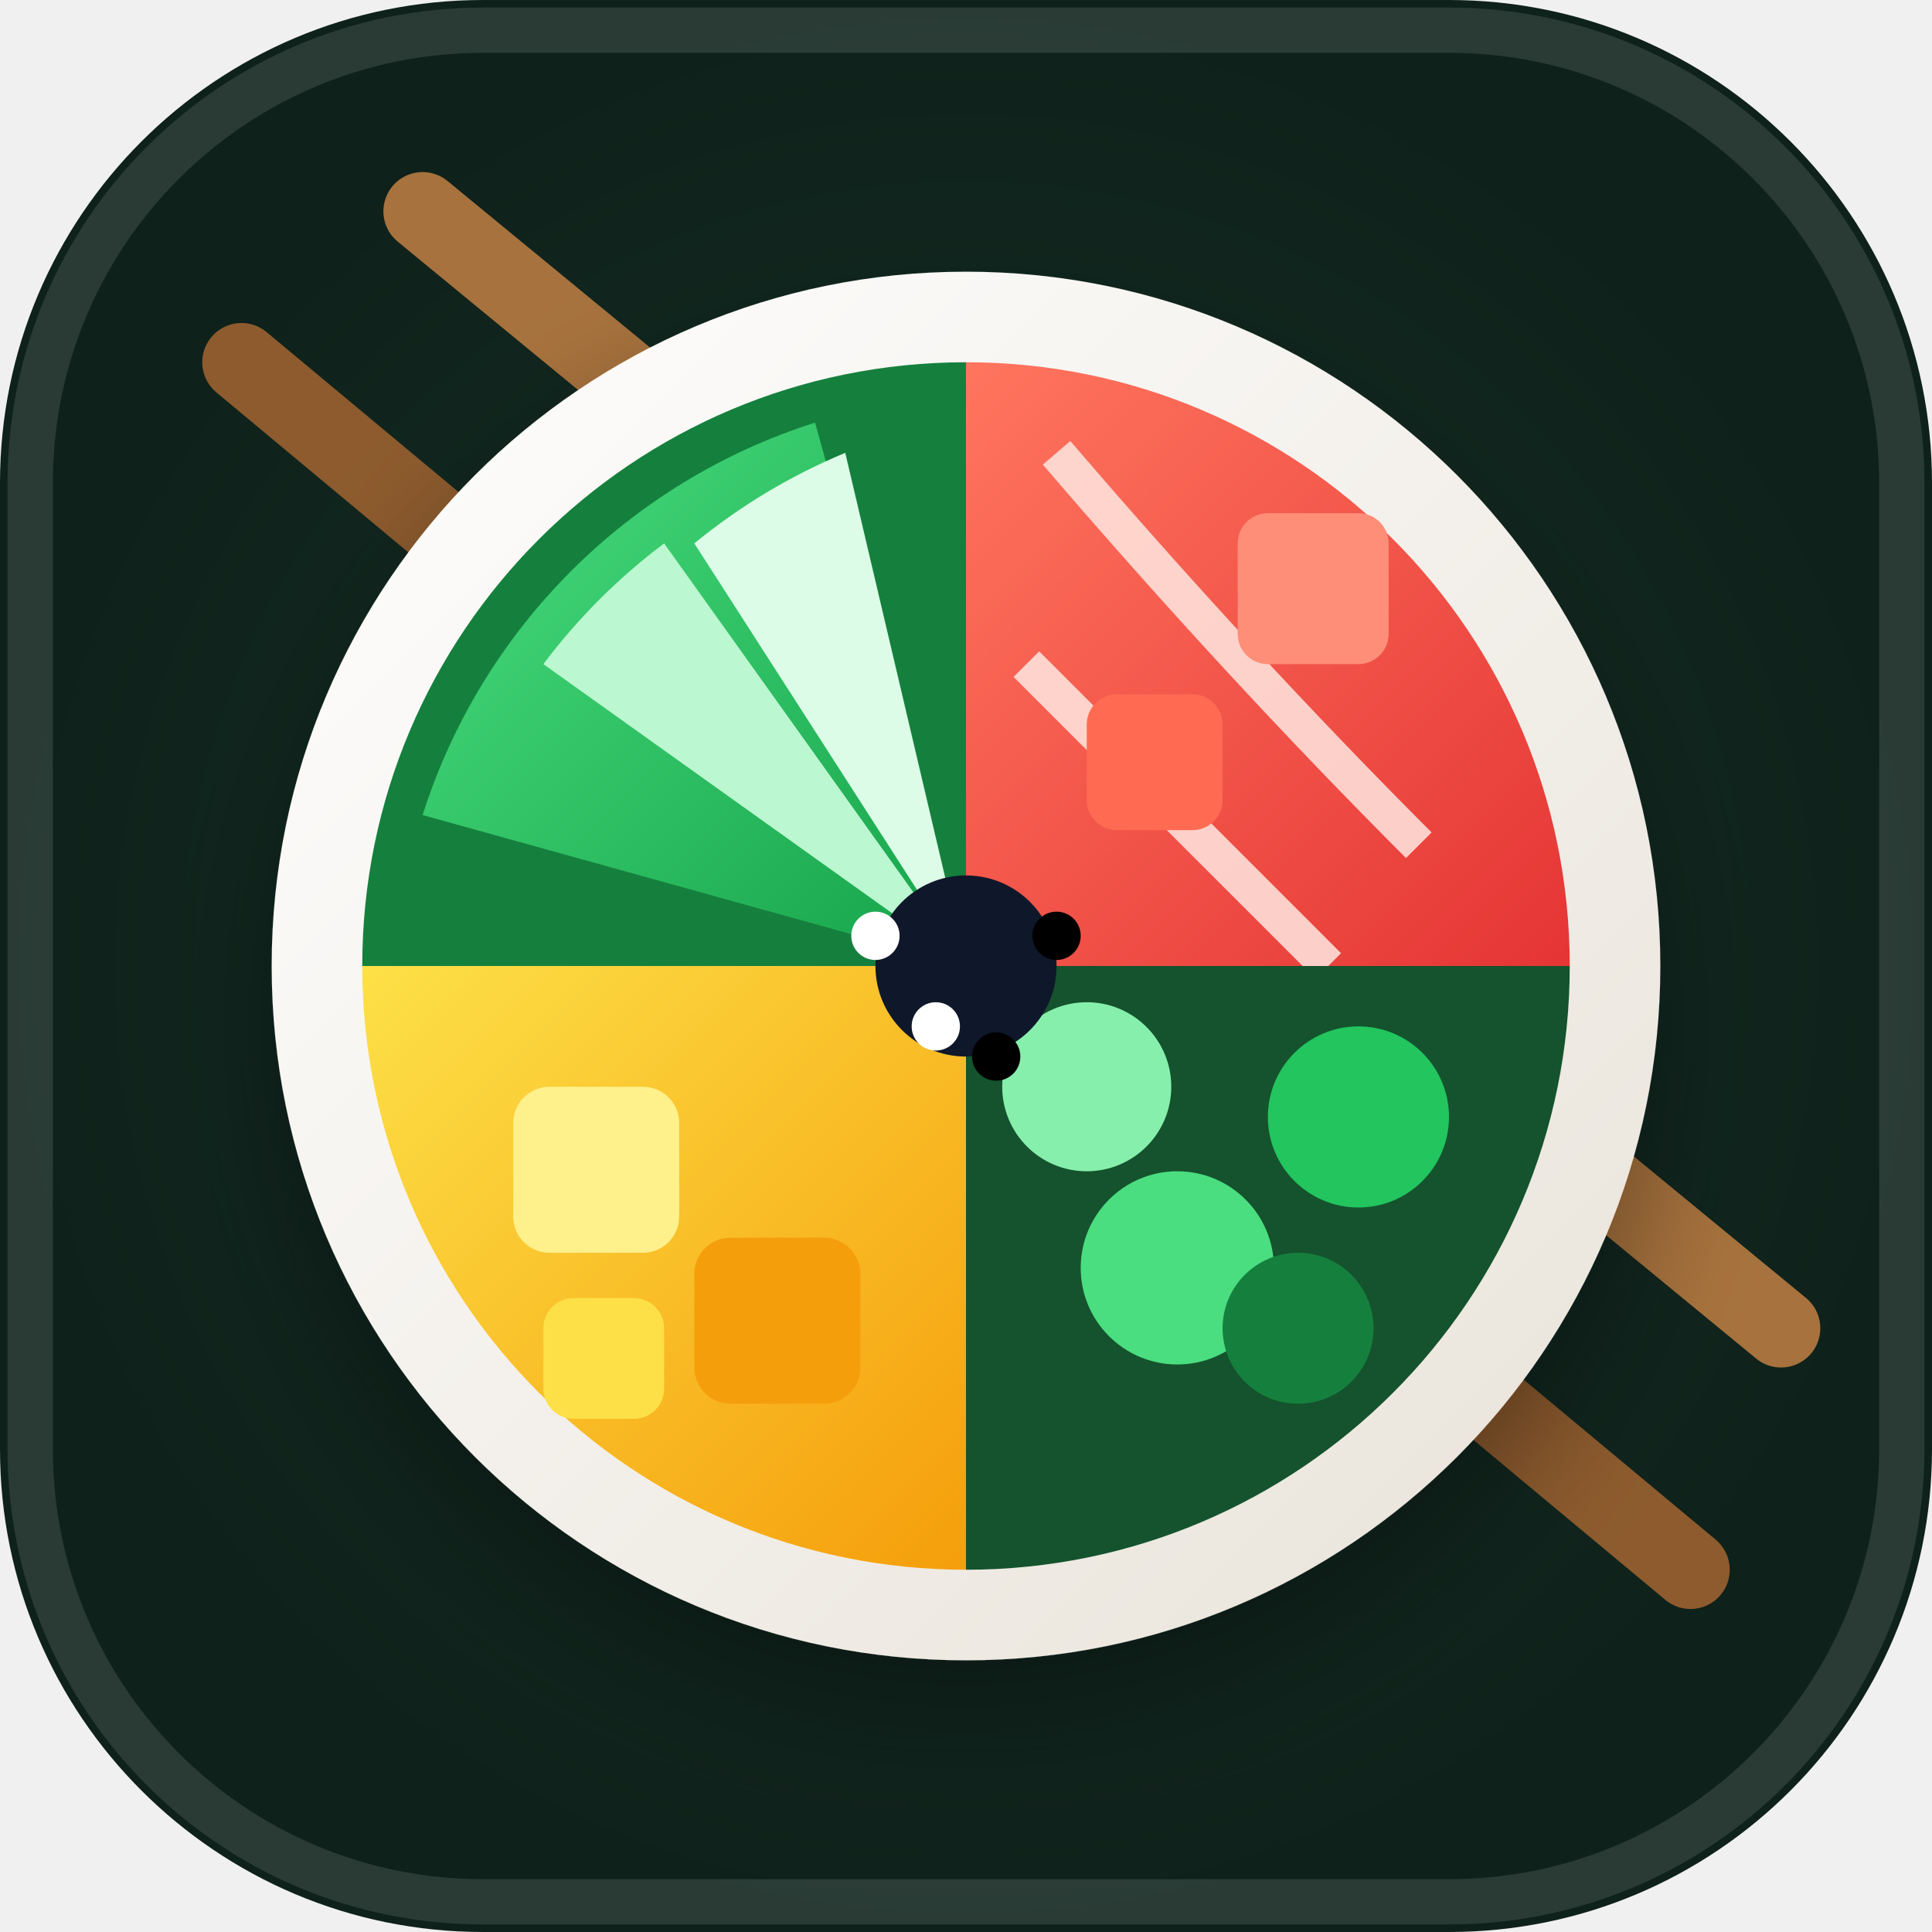
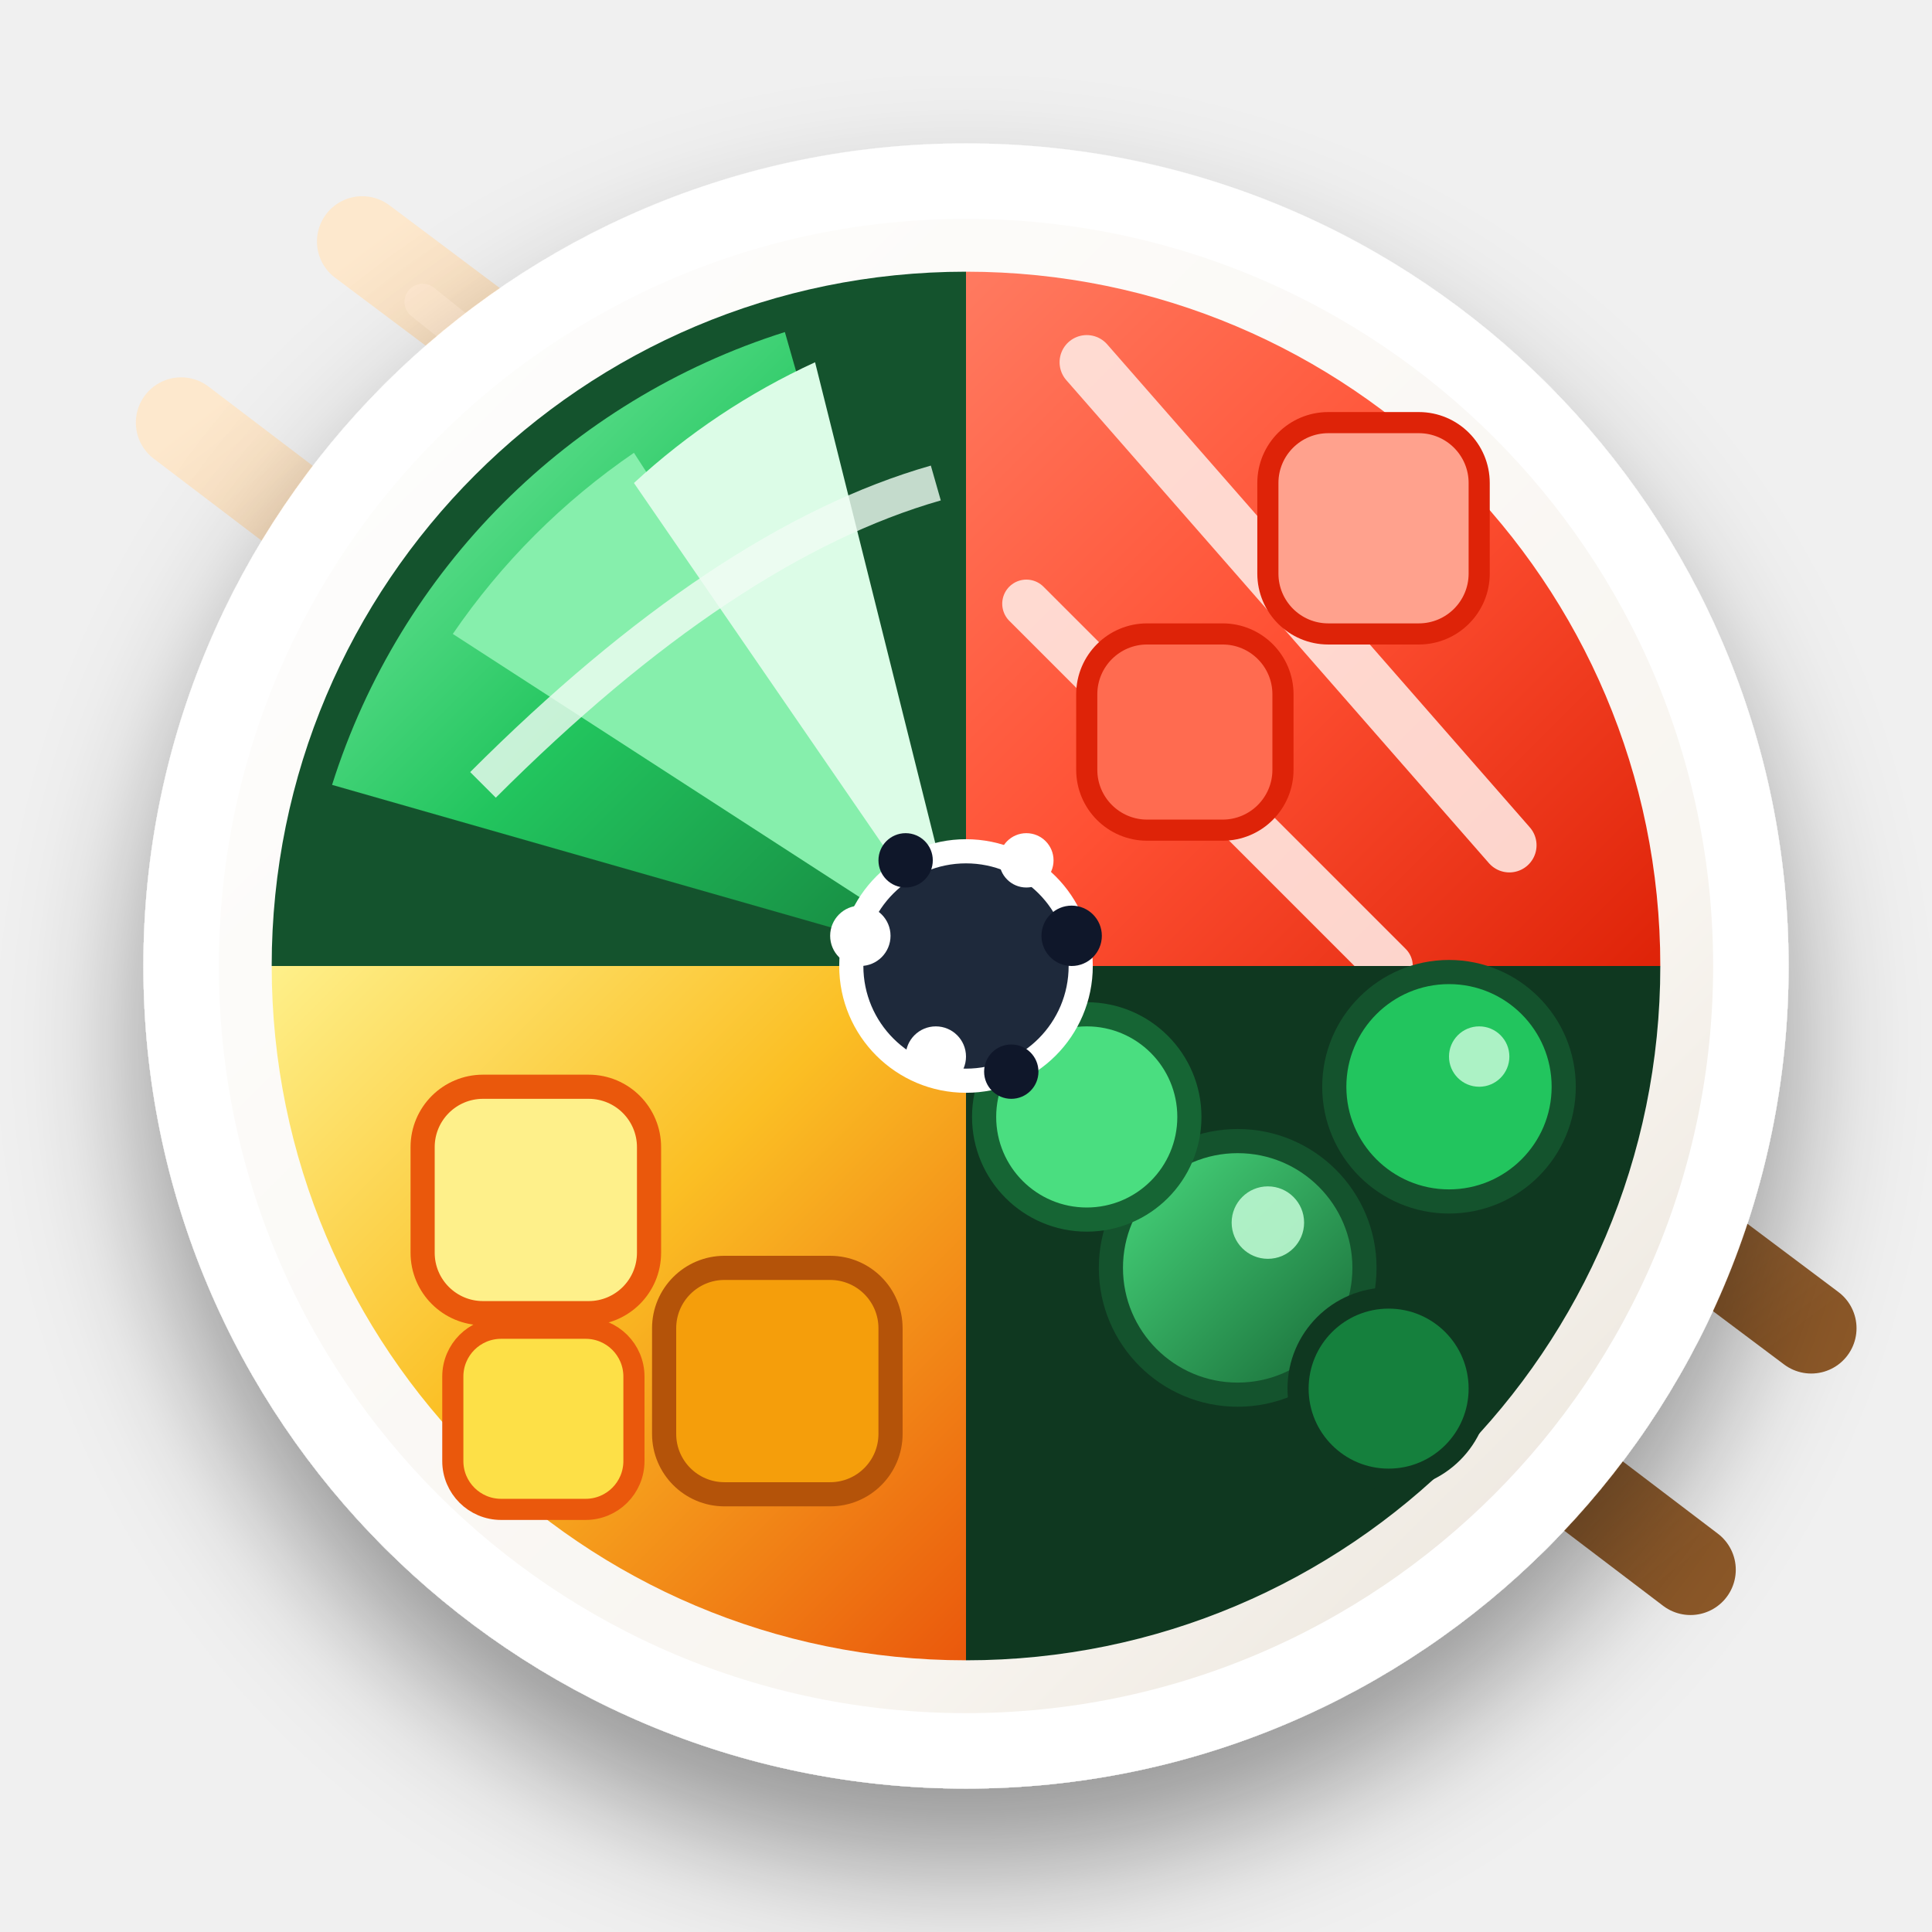
<svg xmlns="http://www.w3.org/2000/svg" viewBox="0 0 64 64" width="64" height="64">
  <defs>
-     <radialGradient id="bgGlow1" cx="50%" cy="50%" r="50%">
-       <stop offset="0%" stop-color="#1A332B" />
-       <stop offset="100%" stop-color="#0E211A" />
-     </radialGradient>
-     <linearGradient id="salmonG1" x1="0%" y1="0%" x2="100%" y2="100%">
-       <stop offset="0%" stop-color="#FF755E" />
-       <stop offset="100%" stop-color="#E53535" />
+     <filter id="bowlDropShadow" x="-15%" y="-15%" width="130%" height="135%">
+       <feDropShadow dx="0" dy="2.5" stdDeviation="2.2" flood-color="#000000" flood-opacity="0.38" />
+     </filter>
+     <linearGradient id="ceramicGlow" x1="0%" y1="0%" x2="100%" y2="100%">
+       <stop offset="0%" stop-color="#FFFFFF" />
+       <stop offset="70%" stop-color="#F8F5F0" />
+       <stop offset="100%" stop-color="#E5DDD2" />
    </linearGradient>
-     <linearGradient id="avoG1" x1="0%" y1="0%" x2="100%" y2="100%">
+     <linearGradient id="salmonJuicy" x1="0%" y1="0%" x2="100%" y2="100%">
+       <stop offset="0%" stop-color="#FF7A60" />
+       <stop offset="50%" stop-color="#FF5033" />
+       <stop offset="100%" stop-color="#DE2308" />
+     </linearGradient>
+     <linearGradient id="avoJuicy" x1="0%" y1="0%" x2="100%" y2="100%">
+       <stop offset="0%" stop-color="#86EFAC" />
+       <stop offset="50%" stop-color="#22C55E" />
+       <stop offset="100%" stop-color="#15803D" />
+     </linearGradient>
+     <linearGradient id="mangoJuicy" x1="0%" y1="0%" x2="100%" y2="100%">
+       <stop offset="0%" stop-color="#FEF08A" />
+       <stop offset="45%" stop-color="#FBBF24" />
+       <stop offset="100%" stop-color="#EA580C" />
+     </linearGradient>
+     <linearGradient id="edamameGlow" x1="0%" y1="0%" x2="100%" y2="100%">
      <stop offset="0%" stop-color="#4ADE80" />
-       <stop offset="100%" stop-color="#16A34A" />
+       <stop offset="100%" stop-color="#166534" />
    </linearGradient>
-     <linearGradient id="mangoG1" x1="0%" y1="0%" x2="100%" y2="100%">
-       <stop offset="0%" stop-color="#FDE047" />
-       <stop offset="100%" stop-color="#F59E0B" />
+     <linearGradient id="bambooWood" x1="0%" y1="0%" x2="100%" y2="100%">
+       <stop offset="0%" stop-color="#FDE8CD" />
+       <stop offset="50%" stop-color="#D4A373" />
+       <stop offset="100%" stop-color="#8C5828" />
    </linearGradient>
-     <linearGradient id="bowlG1" x1="0%" y1="0%" x2="100%" y2="100%">
-       <stop offset="0%" stop-color="#FFFFFF" />
-       <stop offset="100%" stop-color="#E8E2D8" />
-     </linearGradient>
-     <filter id="shadow1" x="-10%" y="-10%" width="130%" height="130%">
-       <feDropShadow dx="0" dy="2" stdDeviation="2" flood-opacity="0.35" />
-     </filter>
  </defs>
-   <rect width="64" height="64" rx="16" fill="url(#bgGlow1)" />
-   <rect x="1" y="1" width="62" height="62" rx="15" stroke="#FFFFFF" stroke-opacity="0.12" stroke-width="1.5" fill="none" />
-   <line x1="8" y1="12" x2="56" y2="52" stroke="#8D5B2E" stroke-width="2.6" stroke-linecap="round" />
-   <line x1="14" y1="7" x2="59" y2="44" stroke="#A7723D" stroke-width="2.6" stroke-linecap="round" />
-   <circle cx="32" cy="32" r="23" fill="url(#bowlG1)" filter="url(#shadow1)" />
-   <circle cx="32" cy="32" r="20" fill="#FAF8F5" />
-   <path d="M 32 32 L 32 12 A 20 20 0 0 1 52 32 Z" fill="url(#salmonG1)" />
-   <path d="M 35 15 Q 41 22 47 28" stroke="#FFE7E1" stroke-width="1.2" fill="none" opacity="0.85" />
-   <path d="M 34 22 Q 39 27 44 32" stroke="#FFE7E1" stroke-width="1.2" fill="none" opacity="0.85" />
-   <rect x="41" y="17" width="5" height="5" rx="1" fill="#FF8E79" />
-   <rect x="36" y="23" width="4.5" height="4.5" rx="1" fill="#FF6B52" />
-   <path d="M 32 32 L 12 32 A 20 20 0 0 1 32 12 Z" fill="#15803D" />
-   <path d="M 32 32 L 14 27 A 20 20 0 0 1 27 14 Z" fill="url(#avoG1)" />
-   <path d="M 32 32 L 18 22 A 20 20 0 0 1 22 18 Z" fill="#BBF7D0" />
-   <path d="M 32 32 L 23 18 A 20 20 0 0 1 28 15 Z" fill="#DCFCE7" />
-   <path d="M 32 32 L 12 32 A 20 20 0 0 0 32 52 Z" fill="url(#mangoG1)" />
-   <rect x="17" y="36" width="5.5" height="5.5" rx="1.2" fill="#FEF08A" />
-   <rect x="23" y="41" width="5.5" height="5.5" rx="1.2" fill="#F59E0B" />
-   <rect x="18" y="43" width="4" height="4" rx="1" fill="#FDE047" />
-   <path d="M 32 32 L 32 52 A 20 20 0 0 0 52 32 Z" fill="#14532D" />
-   <circle cx="39" cy="42" r="3.2" fill="#4ADE80" />
-   <circle cx="45" cy="37" r="3" fill="#22C55E" />
-   <circle cx="36" cy="36" r="2.8" fill="#86EFAC" />
-   <circle cx="43" cy="44" r="2.5" fill="#15803D" />
-   <circle cx="32" cy="32" r="3" fill="#0F172A" />
-   <circle cx="29" cy="31" r="0.8" fill="#FFFFFF" />
-   <circle cx="35" cy="31" r="0.8" fill="#000000" />
-   <circle cx="31" cy="34" r="0.8" fill="#FFFFFF" />
-   <circle cx="33" cy="35" r="0.8" fill="#000000" />
+   <style>
+     /* Support parfait Dark Mode / Light Mode */
+     .bowl-rim { stroke: #FFFFFF; stroke-width: 2.5; }
+     @media (prefers-color-scheme: dark) {
+       .bowl-rim { stroke: #FFFFFF; stroke-width: 2.8; stroke-opacity: 0.95; }
+     }
+   </style>
+   <line x1="6" y1="14" x2="56" y2="52" stroke="url(#bambooWood)" stroke-width="3" stroke-linecap="round" />
+   <line x1="12" y1="8" x2="60" y2="44" stroke="url(#bambooWood)" stroke-width="3" stroke-linecap="round" />
+   <line x1="14" y1="10" x2="24" y2="18" stroke="#FFE9D0" stroke-width="1.2" stroke-linecap="round" opacity="0.8" />
+   <circle cx="32" cy="32" r="26" fill="url(#ceramicGlow)" filter="url(#bowlDropShadow)" class="bowl-rim" />
+   <circle cx="32" cy="32" r="23" fill="#FFFDF9" />
+   <path d="M 32 32 L 32 9 A 23 23 0 0 1 55 32 Z" fill="url(#salmonJuicy)" />
+   <path d="M 36 12 Q 43 20 50 28" stroke="#FFE7E0" stroke-width="1.8" stroke-linecap="round" fill="none" opacity="0.9" />
+   <path d="M 34 20 Q 40 26 46 32" stroke="#FFE7E0" stroke-width="1.6" stroke-linecap="round" fill="none" opacity="0.9" />
+   <rect x="42" y="14" width="7" height="7" rx="2" fill="#FFA18D" stroke="#DE2308" stroke-width="0.7" />
+   <rect x="36" y="21" width="6.5" height="6.5" rx="2" fill="#FF6B50" stroke="#DE2308" stroke-width="0.7" />
+   <path d="M 32 32 L 9 32 A 23 23 0 0 1 32 9 Z" fill="#14532D" />
+   <path d="M 32 32 L 11 26 A 23 23 0 0 1 26 11 Z" fill="url(#avoJuicy)" />
+   <path d="M 32 32 L 15 21 A 23 23 0 0 1 21 15 Z" fill="#86EFAC" />
+   <path d="M 32 32 L 21 16 A 23 23 0 0 1 27 12 Z" fill="#DCFCE7" />
+   <path d="M 16 26 Q 24 18 31 16" stroke="#F0FDF4" stroke-width="1.2" fill="none" opacity="0.8" />
+   <path d="M 32 32 L 9 32 A 23 23 0 0 0 32 55 Z" fill="url(#mangoJuicy)" />
+   <rect x="14" y="36" width="7.5" height="7.5" rx="2" fill="#FEF08A" stroke="#EA580C" stroke-width="0.8" />
+   <rect x="22" y="42" width="7.5" height="7.5" rx="2" fill="#F59E0B" stroke="#B45309" stroke-width="0.8" />
+   <rect x="15" y="44" width="6" height="6" rx="1.6" fill="#FDE047" stroke="#EA580C" stroke-width="0.7" />
+   <path d="M 32 32 L 32 55 A 23 23 0 0 0 55 32 Z" fill="#0F3820" />
+   <circle cx="41" cy="42" r="4.2" fill="url(#edamameGlow)" stroke="#14532D" stroke-width="0.8" />
+   <circle cx="42" cy="40.5" r="1.2" fill="#BBF7D0" opacity="0.9" />
+   <circle cx="48" cy="36" r="3.8" fill="#22C55E" stroke="#14532D" stroke-width="0.8" />
+   <circle cx="49" cy="35" r="1" fill="#BBF7D0" opacity="0.9" />
+   <circle cx="36" cy="37" r="3.4" fill="#4ADE80" stroke="#166534" stroke-width="0.8" />
+   <circle cx="46" cy="46" r="3" fill="#15803D" stroke="#0F3820" stroke-width="0.7" />
+   <circle cx="32" cy="32" r="3.8" fill="#1E293B" stroke="#FFFFFF" stroke-width="0.8" />
+   <circle cx="28.5" cy="31" r="1" fill="#FFFFFF" />
+   <circle cx="35.5" cy="31" r="1" fill="#0F172A" />
+   <circle cx="31" cy="35" r="1" fill="#FFFFFF" />
+   <circle cx="33.5" cy="35.5" r="0.9" fill="#0F172A" />
+   <circle cx="30" cy="28.5" r="0.9" fill="#0F172A" />
+   <circle cx="34" cy="28.5" r="0.9" fill="#FFFFFF" />
</svg>
